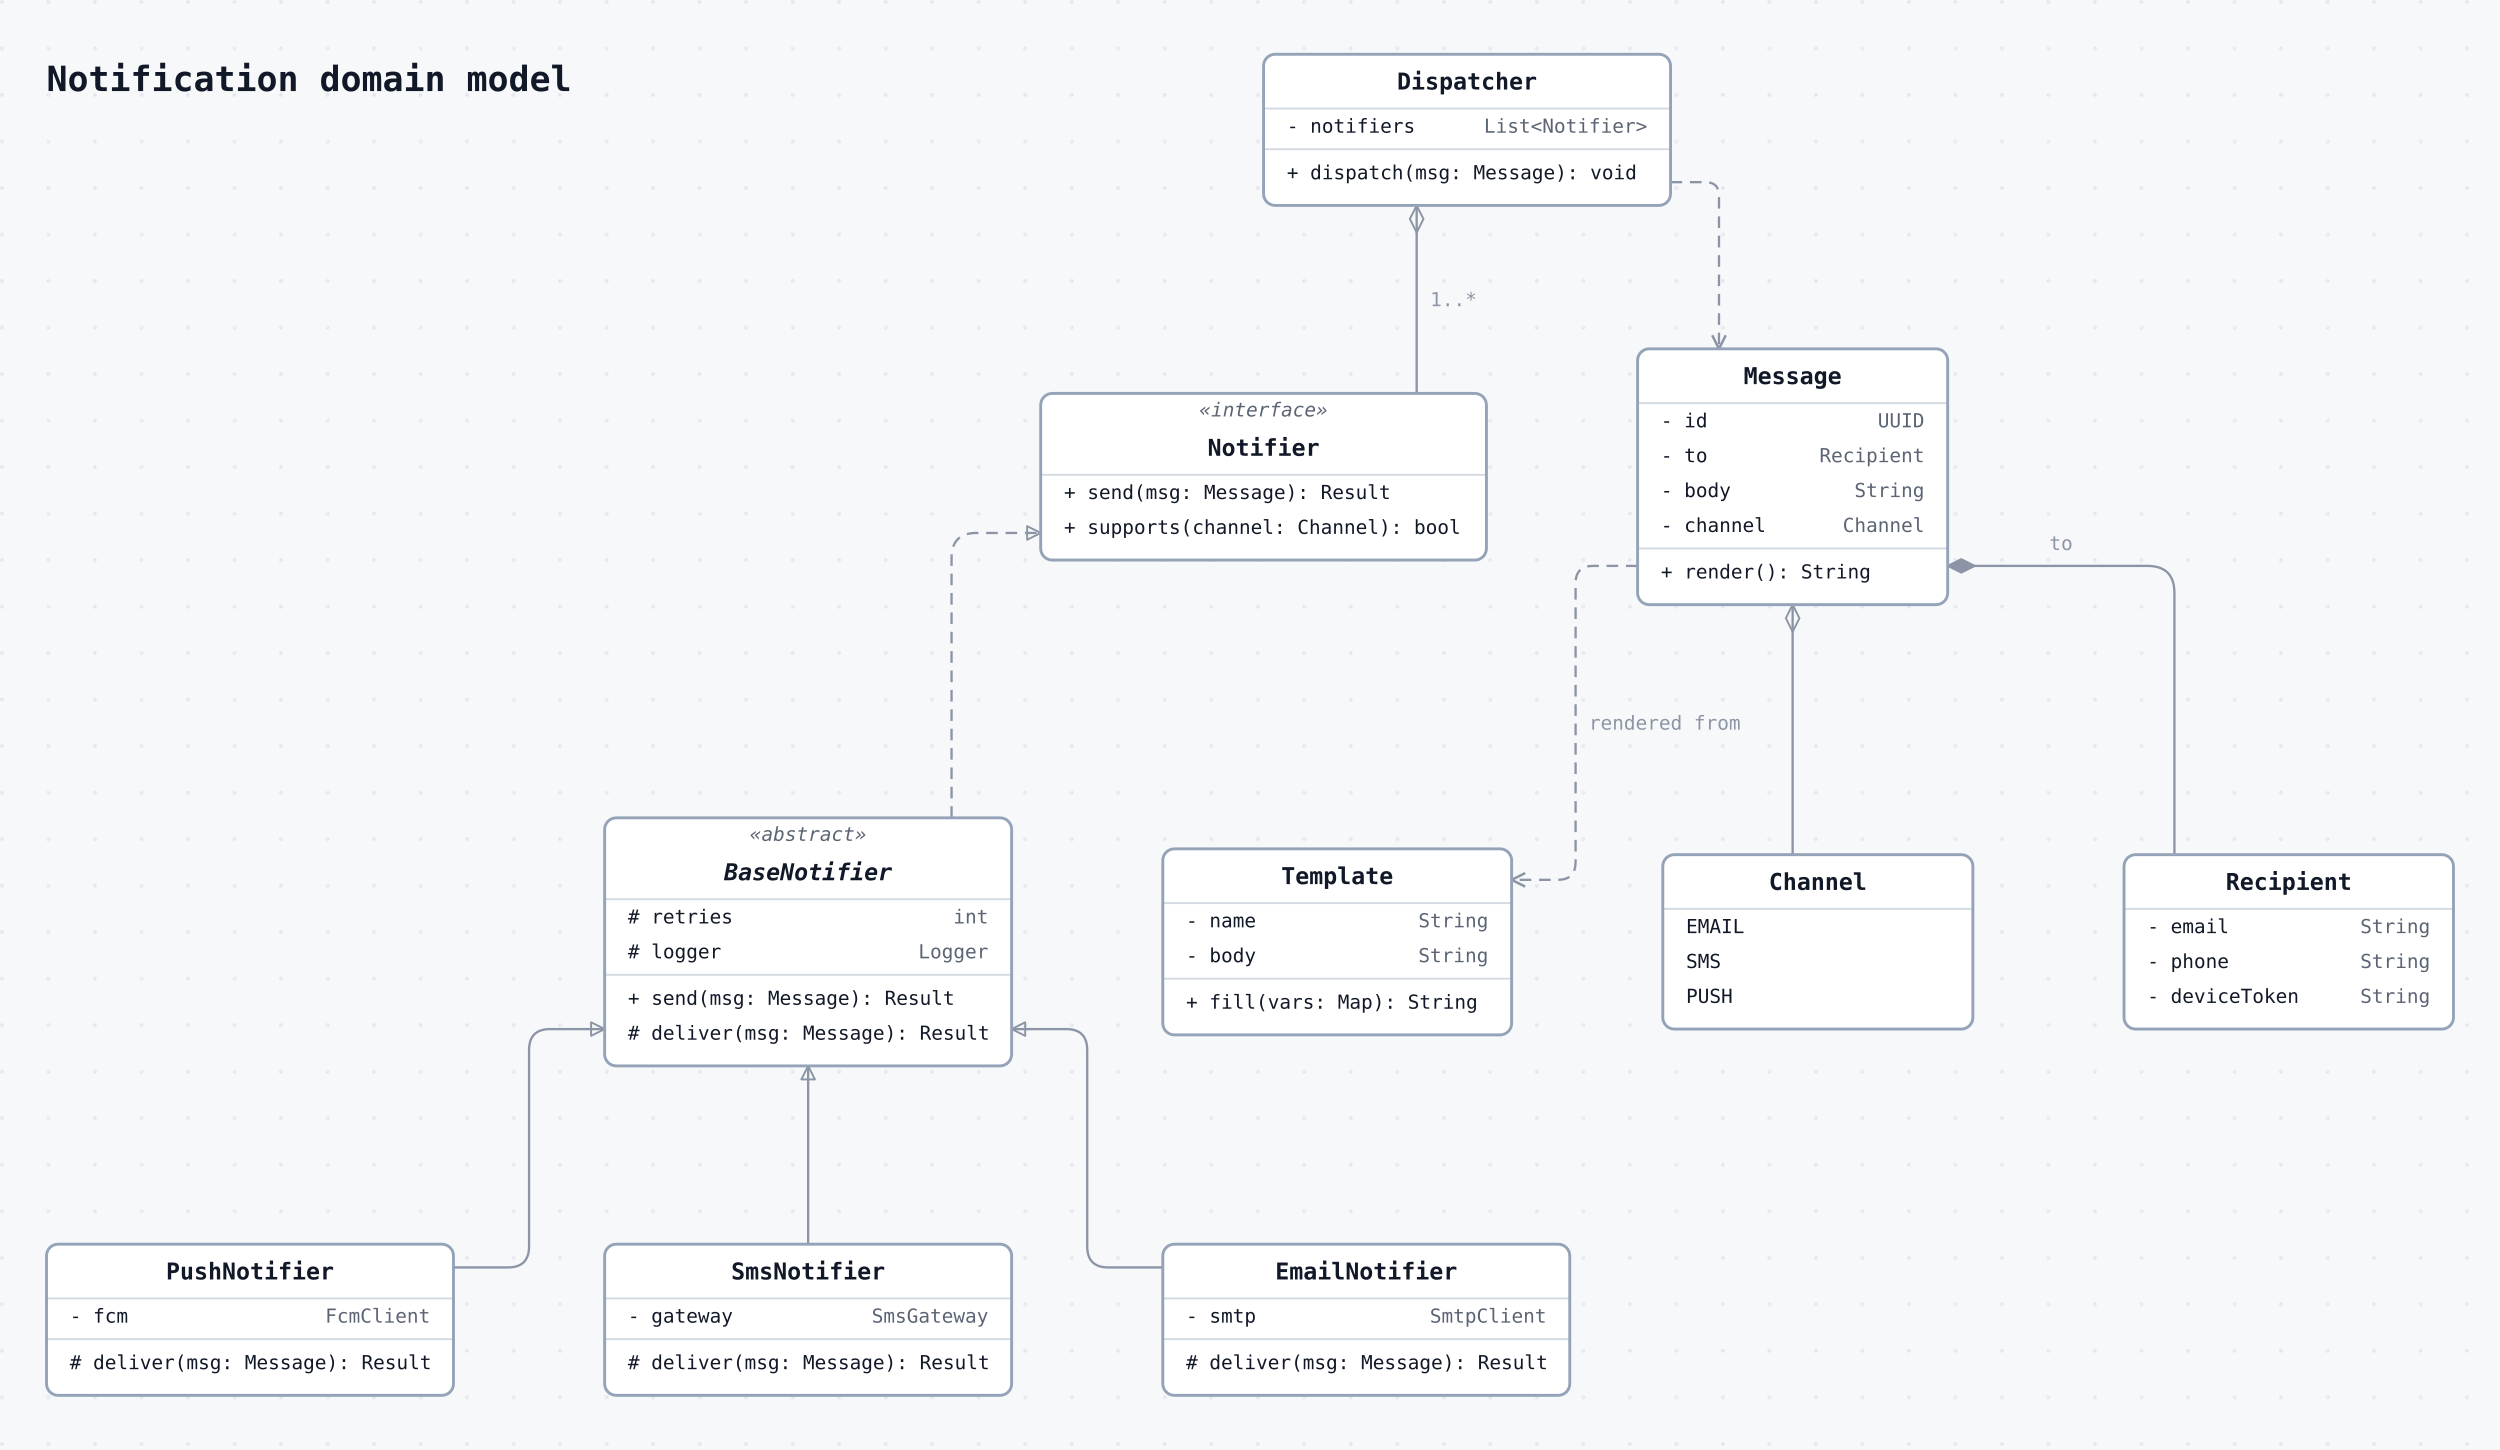
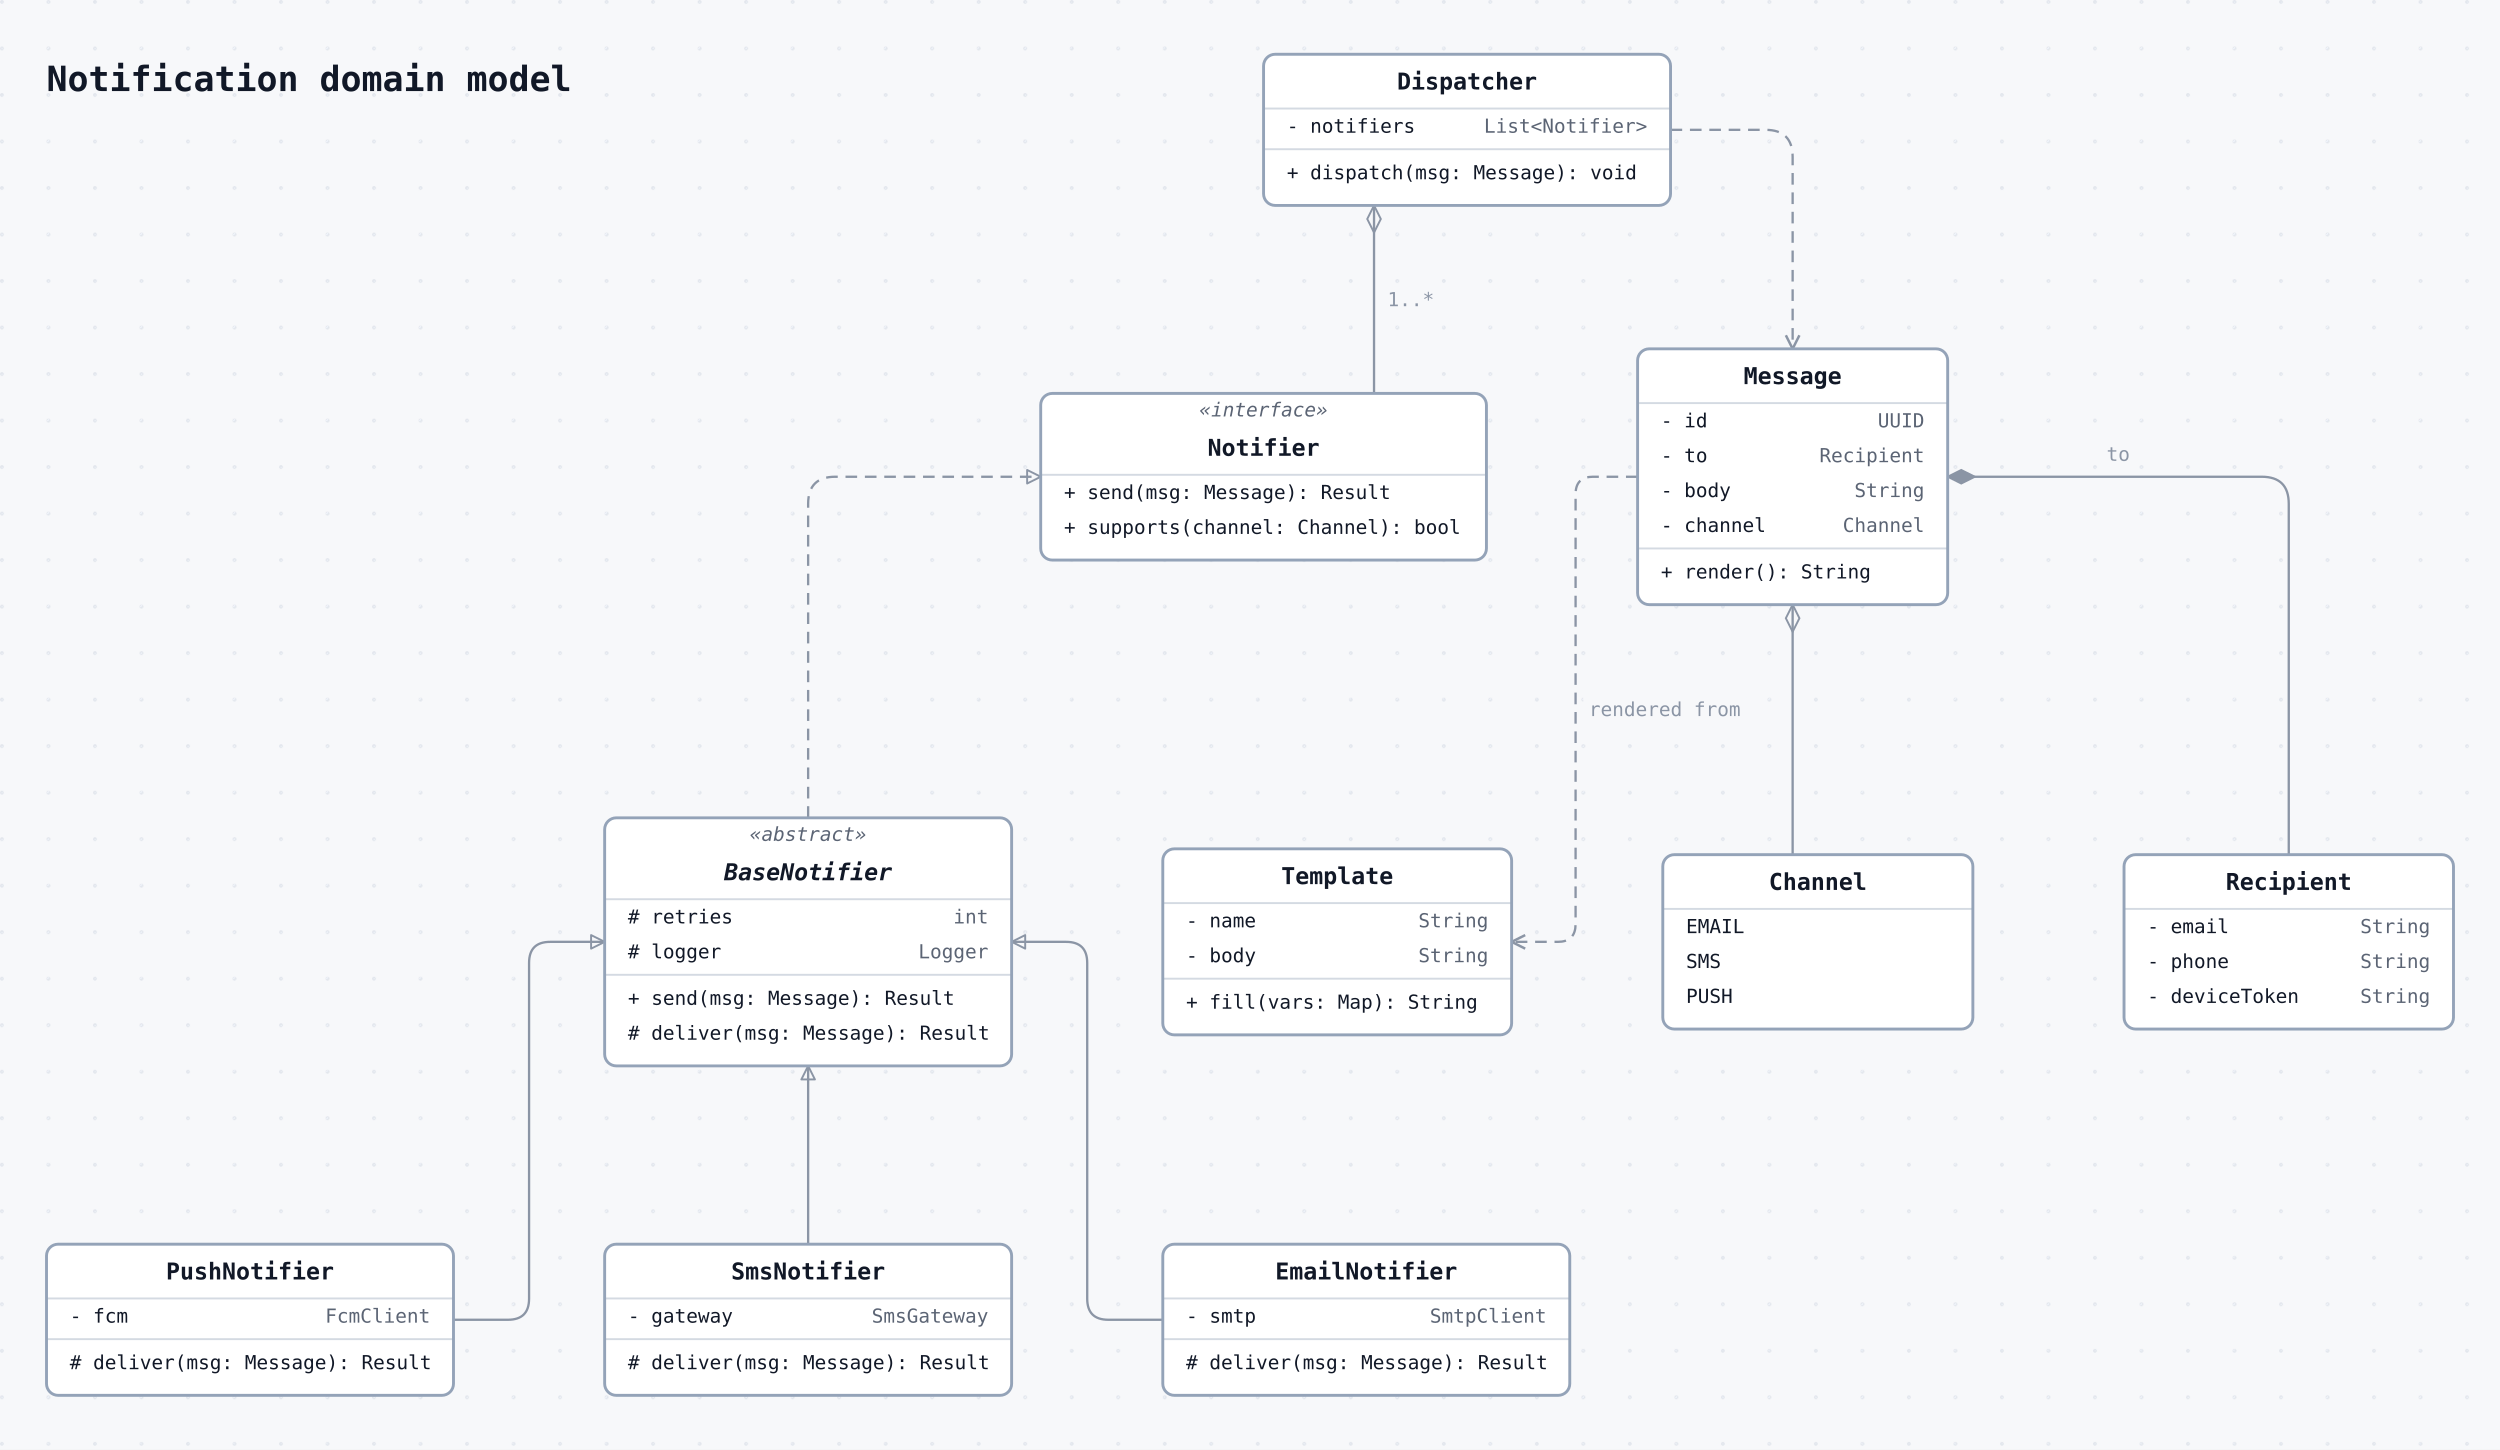
<svg xmlns="http://www.w3.org/2000/svg" version="1.1" width="1290" height="748" viewBox="0 0 1290 748" font-family="JetBrains Mono, ui-monospace, SFMono-Regular, Menlo, Consolas, monospace">
  <defs>
    <pattern id="canvas-grid" width="24" height="24" patternUnits="userSpaceOnUse">
      <circle cx="1" cy="1" r="1" fill="#e3e7ed" />
    </pattern>
    <marker id="marker-uml-triangle-0" viewBox="-1 -1 9 9" refX="7" refY="3.5" markerWidth="9" markerHeight="9" markerUnits="userSpaceOnUse" orient="auto-start-reverse">
      <path d="M0 0 L7 3.5 L0 7 Z" fill="none" stroke="#8b95a5" stroke-width="1" stroke-linejoin="round" />
    </marker>
    <marker id="marker-diamond-2" viewBox="-1 -1 16 9" refX="14" refY="3.5" markerWidth="16" markerHeight="9" markerUnits="userSpaceOnUse" orient="auto-start-reverse">
      <path d="M0 3.5 L7 0 L14 3.5 L7 7 Z" fill="none" stroke="#8b95a5" stroke-width="1" />
    </marker>
    <marker id="marker-diamond-1" viewBox="-1 -1 16 9" refX="14" refY="3.5" markerWidth="16" markerHeight="9" markerUnits="userSpaceOnUse" orient="auto-start-reverse">
      <path d="M0 3.5 L7 0 L14 3.5 L7 7 Z" fill="#8b95a5" stroke="#8b95a5" stroke-width="1" />
    </marker>
    <marker id="marker-open-3" viewBox="-1 -1 9 9" refX="7" refY="3.5" markerWidth="9" markerHeight="9" markerUnits="userSpaceOnUse" orient="auto-start-reverse">
      <path d="M0 0 L7 3.5 L0 7" fill="none" stroke="#8b95a5" stroke-width="1.3" stroke-linejoin="round" />
    </marker>
  </defs>
  <rect width="100%" height="100%" fill="#f7f8fa" />
  <rect width="100%" height="100%" fill="url(#canvas-grid)" />
  <text x="24.0" y="47.0" text-anchor="start" font-size="18" font-weight="bold" fill="#111827">Notification domain model</text>
-   <path d="M 491.0 422.0 L 491.0 287.9 Q 491.0 275.0 503.9 275.0 L 537.0 275.0" fill="none" stroke="#8b95a5" stroke-width="1.2" stroke-dasharray="6 4" marker-end="url(#marker-uml-triangle-0)" />
-   <path d="M 600.0 654.0 L 571.9 654.0 Q 561.0 654.0 561.0 643.1 L 561.0 541.9 Q 561.0 531.0 550.1 531.0 L 522.0 531.0" fill="none" stroke="#8b95a5" stroke-width="1.2" marker-end="url(#marker-uml-triangle-0)" />
+   <path d="M 417.0 422.0 L 417.0 260.0 Q 417.0 246.0 431.0 246.0 L 537.0 246.0" fill="none" stroke="#8b95a5" stroke-width="1.2" stroke-dasharray="6 4" marker-end="url(#marker-uml-triangle-0)" />
+   <path d="M 600.0 681.0 L 571.9 681.0 Q 561.0 681.0 561.0 670.1 L 561.0 496.9 Q 561.0 486.0 550.1 486.0 L 522.0 486.0" fill="none" stroke="#8b95a5" stroke-width="1.2" marker-end="url(#marker-uml-triangle-0)" />
  <path d="M 417.0 642.0 L 417.0 550.0" fill="none" stroke="#8b95a5" stroke-width="1.2" marker-end="url(#marker-uml-triangle-0)" />
-   <path d="M 234.0 654.0 L 262.1 654.0 Q 273.0 654.0 273.0 643.1 L 273.0 541.9 Q 273.0 531.0 283.9 531.0 L 312.0 531.0" fill="none" stroke="#8b95a5" stroke-width="1.2" marker-end="url(#marker-uml-triangle-0)" />
-   <path d="M 1005.0 292.0 L 1108.0 292.0 Q 1122.0 292.0 1122.0 306.0 L 1122.0 441.0" fill="none" stroke="#8b95a5" stroke-width="1.2" marker-start="url(#marker-diamond-1)" />
+   <path d="M 234.0 681.0 L 262.1 681.0 Q 273.0 681.0 273.0 670.1 L 273.0 496.9 Q 273.0 486.0 283.9 486.0 L 312.0 486.0" fill="none" stroke="#8b95a5" stroke-width="1.2" marker-end="url(#marker-uml-triangle-0)" />
+   <path d="M 1005.0 246.0 L 1167.0 246.0 Q 1181.0 246.0 1181.0 260.0 L 1181.0 441.0" fill="none" stroke="#8b95a5" stroke-width="1.2" marker-start="url(#marker-diamond-1)" />
  <path d="M 925.0 312.0 L 925.0 441.0" fill="none" stroke="#8b95a5" stroke-width="1.2" marker-start="url(#marker-diamond-2)" />
-   <path d="M 845.0 292.0 L 822.0 292.0 Q 813.0 292.0 813.0 301.0 L 813.0 444.8 Q 813.0 454.0 803.8 454.0 L 780.0 454.0" fill="none" stroke="#8b95a5" stroke-width="1.2" stroke-dasharray="6 4" marker-end="url(#marker-open-3)" />
-   <path d="M 731.0 106.0 L 731.0 203.0" fill="none" stroke="#8b95a5" stroke-width="1.2" marker-start="url(#marker-diamond-2)" />
-   <path d="M 862.0 94.0 L 880.0 94.0 Q 887.0 94.0 887.0 101.0 L 887.0 180.0" fill="none" stroke="#8b95a5" stroke-width="1.2" stroke-dasharray="6 4" marker-end="url(#marker-open-3)" />
+   <path d="M 845.0 246.0 L 822.0 246.0 Q 813.0 246.0 813.0 255.0 L 813.0 476.8 Q 813.0 486.0 803.8 486.0 L 780.0 486.0" fill="none" stroke="#8b95a5" stroke-width="1.2" stroke-dasharray="6 4" marker-end="url(#marker-open-3)" />
+   <path d="M 709.0 106.0 L 709.0 203.0" fill="none" stroke="#8b95a5" stroke-width="1.2" marker-start="url(#marker-diamond-2)" />
+   <path d="M 862.0 67.0 L 911.0 67.0 Q 925.0 67.0 925.0 81.0 L 925.0 180.0" fill="none" stroke="#8b95a5" stroke-width="1.2" stroke-dasharray="6 4" marker-end="url(#marker-open-3)" />
  <rect fill="#ffffff" fill-opacity="1.000" stroke="#94a3b8" stroke-width="1.5" x="537.0" y="203.0" width="230.0" height="86.0" rx="6.0" />
  <text x="652.0" y="214.9" text-anchor="middle" font-size="10" font-style="italic" fill="#5b6474">«interface»</text>
  <text x="652.0" y="235.2" text-anchor="middle" font-size="12" font-weight="bold" fill="#111827">Notifier</text>
  <line x1="537.0" y1="245.0" x2="767.0" y2="245.0" stroke="#94a3b8" stroke-opacity="0.4" />
  <text x="549.0" y="257.5" text-anchor="start" font-family="JetBrains Mono, ui-monospace, Menlo, monospace" font-size="10" fill="#111827">+ send(msg: Message): Result</text>
  <text x="549.0" y="275.5" text-anchor="start" font-family="JetBrains Mono, ui-monospace, Menlo, monospace" font-size="10" fill="#111827">+ supports(channel: Channel): bool</text>
  <rect fill="#ffffff" fill-opacity="1.000" stroke="#94a3b8" stroke-width="1.5" x="312.0" y="422.0" width="210.0" height="128.0" rx="6.0" />
  <text x="417.0" y="433.9" text-anchor="middle" font-size="10" font-style="italic" fill="#5b6474">«abstract»</text>
  <text x="417.0" y="454.2" text-anchor="middle" font-size="12" font-weight="bold" fill="#111827" font-style="italic">BaseNotifier</text>
  <line x1="312.0" y1="464.0" x2="522.0" y2="464.0" stroke="#94a3b8" stroke-opacity="0.4" />
  <text x="324.0" y="476.5" text-anchor="start" font-family="JetBrains Mono, ui-monospace, Menlo, monospace" font-size="10" fill="#111827"># retries</text>
  <text x="510.0" y="476.5" text-anchor="end" font-family="JetBrains Mono, ui-monospace, Menlo, monospace" font-size="10" fill="#5b6474">int</text>
  <text x="324.0" y="494.5" text-anchor="start" font-family="JetBrains Mono, ui-monospace, Menlo, monospace" font-size="10" fill="#111827"># logger</text>
  <text x="510.0" y="494.5" text-anchor="end" font-family="JetBrains Mono, ui-monospace, Menlo, monospace" font-size="10" fill="#5b6474">Logger</text>
  <line x1="312.0" y1="503.0" x2="522.0" y2="503.0" stroke="#94a3b8" stroke-opacity="0.4" />
  <text x="324.0" y="518.5" text-anchor="start" font-family="JetBrains Mono, ui-monospace, Menlo, monospace" font-size="10" fill="#111827">+ send(msg: Message): Result</text>
  <text x="324.0" y="536.5" text-anchor="start" font-family="JetBrains Mono, ui-monospace, Menlo, monospace" font-size="10" fill="#111827"># deliver(msg: Message): Result</text>
  <rect fill="#ffffff" fill-opacity="1.000" stroke="#94a3b8" stroke-width="1.5" x="600.0" y="642.0" width="210.0" height="78.0" rx="6.0" />
  <text x="705.0" y="660.2" text-anchor="middle" font-size="12" font-weight="bold" fill="#111827">EmailNotifier</text>
  <line x1="600.0" y1="670.0" x2="810.0" y2="670.0" stroke="#94a3b8" stroke-opacity="0.4" />
  <text x="612.0" y="682.5" text-anchor="start" font-family="JetBrains Mono, ui-monospace, Menlo, monospace" font-size="10" fill="#111827">- smtp</text>
  <text x="798.0" y="682.5" text-anchor="end" font-family="JetBrains Mono, ui-monospace, Menlo, monospace" font-size="10" fill="#5b6474">SmtpClient</text>
  <line x1="600.0" y1="691.0" x2="810.0" y2="691.0" stroke="#94a3b8" stroke-opacity="0.4" />
  <text x="612.0" y="706.5" text-anchor="start" font-family="JetBrains Mono, ui-monospace, Menlo, monospace" font-size="10" fill="#111827"># deliver(msg: Message): Result</text>
  <rect fill="#ffffff" fill-opacity="1.000" stroke="#94a3b8" stroke-width="1.5" x="312.0" y="642.0" width="210.0" height="78.0" rx="6.0" />
  <text x="417.0" y="660.2" text-anchor="middle" font-size="12" font-weight="bold" fill="#111827">SmsNotifier</text>
  <line x1="312.0" y1="670.0" x2="522.0" y2="670.0" stroke="#94a3b8" stroke-opacity="0.4" />
  <text x="324.0" y="682.5" text-anchor="start" font-family="JetBrains Mono, ui-monospace, Menlo, monospace" font-size="10" fill="#111827">- gateway</text>
  <text x="510.0" y="682.5" text-anchor="end" font-family="JetBrains Mono, ui-monospace, Menlo, monospace" font-size="10" fill="#5b6474">SmsGateway</text>
  <line x1="312.0" y1="691.0" x2="522.0" y2="691.0" stroke="#94a3b8" stroke-opacity="0.4" />
  <text x="324.0" y="706.5" text-anchor="start" font-family="JetBrains Mono, ui-monospace, Menlo, monospace" font-size="10" fill="#111827"># deliver(msg: Message): Result</text>
  <rect fill="#ffffff" fill-opacity="1.000" stroke="#94a3b8" stroke-width="1.5" x="24.0" y="642.0" width="210.0" height="78.0" rx="6.0" />
  <text x="129.0" y="660.2" text-anchor="middle" font-size="12" font-weight="bold" fill="#111827">PushNotifier</text>
  <line x1="24.0" y1="670.0" x2="234.0" y2="670.0" stroke="#94a3b8" stroke-opacity="0.4" />
  <text x="36.0" y="682.5" text-anchor="start" font-family="JetBrains Mono, ui-monospace, Menlo, monospace" font-size="10" fill="#111827">- fcm</text>
  <text x="222.0" y="682.5" text-anchor="end" font-family="JetBrains Mono, ui-monospace, Menlo, monospace" font-size="10" fill="#5b6474">FcmClient</text>
  <line x1="24.0" y1="691.0" x2="234.0" y2="691.0" stroke="#94a3b8" stroke-opacity="0.4" />
  <text x="36.0" y="706.5" text-anchor="start" font-family="JetBrains Mono, ui-monospace, Menlo, monospace" font-size="10" fill="#111827"># deliver(msg: Message): Result</text>
  <rect fill="#ffffff" fill-opacity="1.000" stroke="#94a3b8" stroke-width="1.5" x="845.0" y="180.0" width="160.0" height="132.0" rx="6.0" />
  <text x="925.0" y="198.2" text-anchor="middle" font-size="12" font-weight="bold" fill="#111827">Message</text>
  <line x1="845.0" y1="208.0" x2="1005.0" y2="208.0" stroke="#94a3b8" stroke-opacity="0.4" />
  <text x="857.0" y="220.5" text-anchor="start" font-family="JetBrains Mono, ui-monospace, Menlo, monospace" font-size="10" fill="#111827">- id</text>
  <text x="993.0" y="220.5" text-anchor="end" font-family="JetBrains Mono, ui-monospace, Menlo, monospace" font-size="10" fill="#5b6474">UUID</text>
  <text x="857.0" y="238.5" text-anchor="start" font-family="JetBrains Mono, ui-monospace, Menlo, monospace" font-size="10" fill="#111827">- to</text>
  <text x="993.0" y="238.5" text-anchor="end" font-family="JetBrains Mono, ui-monospace, Menlo, monospace" font-size="10" fill="#5b6474">Recipient</text>
  <text x="857.0" y="256.5" text-anchor="start" font-family="JetBrains Mono, ui-monospace, Menlo, monospace" font-size="10" fill="#111827">- body</text>
  <text x="993.0" y="256.5" text-anchor="end" font-family="JetBrains Mono, ui-monospace, Menlo, monospace" font-size="10" fill="#5b6474">String</text>
  <text x="857.0" y="274.5" text-anchor="start" font-family="JetBrains Mono, ui-monospace, Menlo, monospace" font-size="10" fill="#111827">- channel</text>
  <text x="993.0" y="274.5" text-anchor="end" font-family="JetBrains Mono, ui-monospace, Menlo, monospace" font-size="10" fill="#5b6474">Channel</text>
  <line x1="845.0" y1="283.0" x2="1005.0" y2="283.0" stroke="#94a3b8" stroke-opacity="0.4" />
  <text x="857.0" y="298.5" text-anchor="start" font-family="JetBrains Mono, ui-monospace, Menlo, monospace" font-size="10" fill="#111827">+ render(): String</text>
  <rect fill="#ffffff" fill-opacity="1.000" stroke="#94a3b8" stroke-width="1.5" x="1096.0" y="441.0" width="170.0" height="90.0" rx="6.0" />
  <text x="1181.0" y="459.2" text-anchor="middle" font-size="12" font-weight="bold" fill="#111827">Recipient</text>
  <line x1="1096.0" y1="469.0" x2="1266.0" y2="469.0" stroke="#94a3b8" stroke-opacity="0.4" />
  <text x="1108.0" y="481.5" text-anchor="start" font-family="JetBrains Mono, ui-monospace, Menlo, monospace" font-size="10" fill="#111827">- email</text>
  <text x="1254.0" y="481.5" text-anchor="end" font-family="JetBrains Mono, ui-monospace, Menlo, monospace" font-size="10" fill="#5b6474">String</text>
  <text x="1108.0" y="499.5" text-anchor="start" font-family="JetBrains Mono, ui-monospace, Menlo, monospace" font-size="10" fill="#111827">- phone</text>
  <text x="1254.0" y="499.5" text-anchor="end" font-family="JetBrains Mono, ui-monospace, Menlo, monospace" font-size="10" fill="#5b6474">String</text>
  <text x="1108.0" y="517.5" text-anchor="start" font-family="JetBrains Mono, ui-monospace, Menlo, monospace" font-size="10" fill="#111827">- deviceToken</text>
  <text x="1254.0" y="517.5" text-anchor="end" font-family="JetBrains Mono, ui-monospace, Menlo, monospace" font-size="10" fill="#5b6474">String</text>
  <rect fill="#ffffff" fill-opacity="1.000" stroke="#94a3b8" stroke-width="1.5" x="858.0" y="441.0" width="160.0" height="90.0" rx="6.0" />
  <text x="938.0" y="459.2" text-anchor="middle" font-size="12" font-weight="bold" fill="#111827">Channel</text>
  <line x1="858.0" y1="469.0" x2="1018.0" y2="469.0" stroke="#94a3b8" stroke-opacity="0.4" />
  <text x="870.0" y="481.5" text-anchor="start" font-family="JetBrains Mono, ui-monospace, Menlo, monospace" font-size="10" fill="#111827">EMAIL</text>
  <text x="870.0" y="499.5" text-anchor="start" font-family="JetBrains Mono, ui-monospace, Menlo, monospace" font-size="10" fill="#111827">SMS</text>
  <text x="870.0" y="517.5" text-anchor="start" font-family="JetBrains Mono, ui-monospace, Menlo, monospace" font-size="10" fill="#111827">PUSH</text>
  <rect fill="#ffffff" fill-opacity="1.000" stroke="#94a3b8" stroke-width="1.5" x="600.0" y="438.0" width="180.0" height="96.0" rx="6.0" />
  <text x="690.0" y="456.2" text-anchor="middle" font-size="12" font-weight="bold" fill="#111827">Template</text>
  <line x1="600.0" y1="466.0" x2="780.0" y2="466.0" stroke="#94a3b8" stroke-opacity="0.4" />
  <text x="612.0" y="478.5" text-anchor="start" font-family="JetBrains Mono, ui-monospace, Menlo, monospace" font-size="10" fill="#111827">- name</text>
  <text x="768.0" y="478.5" text-anchor="end" font-family="JetBrains Mono, ui-monospace, Menlo, monospace" font-size="10" fill="#5b6474">String</text>
  <text x="612.0" y="496.5" text-anchor="start" font-family="JetBrains Mono, ui-monospace, Menlo, monospace" font-size="10" fill="#111827">- body</text>
  <text x="768.0" y="496.5" text-anchor="end" font-family="JetBrains Mono, ui-monospace, Menlo, monospace" font-size="10" fill="#5b6474">String</text>
  <line x1="600.0" y1="505.0" x2="780.0" y2="505.0" stroke="#94a3b8" stroke-opacity="0.4" />
  <text x="612.0" y="520.5" text-anchor="start" font-family="JetBrains Mono, ui-monospace, Menlo, monospace" font-size="10" fill="#111827">+ fill(vars: Map): String</text>
  <rect fill="#ffffff" fill-opacity="1.000" stroke="#94a3b8" stroke-width="1.5" x="652.0" y="28.0" width="210.0" height="78.0" rx="6.0" />
  <text x="757.0" y="46.2" text-anchor="middle" font-size="12" font-weight="bold" fill="#111827">Dispatcher</text>
  <line x1="652.0" y1="56.0" x2="862.0" y2="56.0" stroke="#94a3b8" stroke-opacity="0.4" />
  <text x="664.0" y="68.5" text-anchor="start" font-family="JetBrains Mono, ui-monospace, Menlo, monospace" font-size="10" fill="#111827">- notifiers</text>
  <text x="850.0" y="68.5" text-anchor="end" font-family="JetBrains Mono, ui-monospace, Menlo, monospace" font-size="10" fill="#5b6474">List&lt;Notifier&gt;</text>
  <line x1="652.0" y1="77.0" x2="862.0" y2="77.0" stroke="#94a3b8" stroke-opacity="0.4" />
  <text x="664.0" y="92.5" text-anchor="start" font-family="JetBrains Mono, ui-monospace, Menlo, monospace" font-size="10" fill="#111827">+ dispatch(msg: Message): void</text>
-   <rect x="1053.5" y="272.5" width="20.0" height="15.5" rx="2" fill="#f7f8fa" />
-   <text x="1063.5" y="283.8" text-anchor="middle" font-size="10" fill="#8b95a5">to</text>
-   <rect x="817.0" y="365.2" width="84.0" height="15.5" rx="2" fill="#f7f8fa" />
-   <text x="859.0" y="376.5" text-anchor="middle" font-size="10" fill="#8b95a5">rendered from</text>
-   <rect x="735.0" y="146.8" width="30.0" height="15.5" rx="2" fill="#f7f8fa" />
-   <text x="750.0" y="158.0" text-anchor="middle" font-size="10" fill="#8b95a5">1..*</text>
+   <rect x="1083.0" y="226.5" width="20.0" height="15.5" rx="2" fill="#f7f8fa" />
+   <text x="1093.0" y="237.8" text-anchor="middle" font-size="10" fill="#8b95a5">to</text>
+   <rect x="817.0" y="358.2" width="84.0" height="15.5" rx="2" fill="#f7f8fa" />
+   <text x="859.0" y="369.5" text-anchor="middle" font-size="10" fill="#8b95a5">rendered from</text>
+   <rect x="713.0" y="146.8" width="30.0" height="15.5" rx="2" fill="#f7f8fa" />
+   <text x="728.0" y="158.0" text-anchor="middle" font-size="10" fill="#8b95a5">1..*</text>
</svg>
